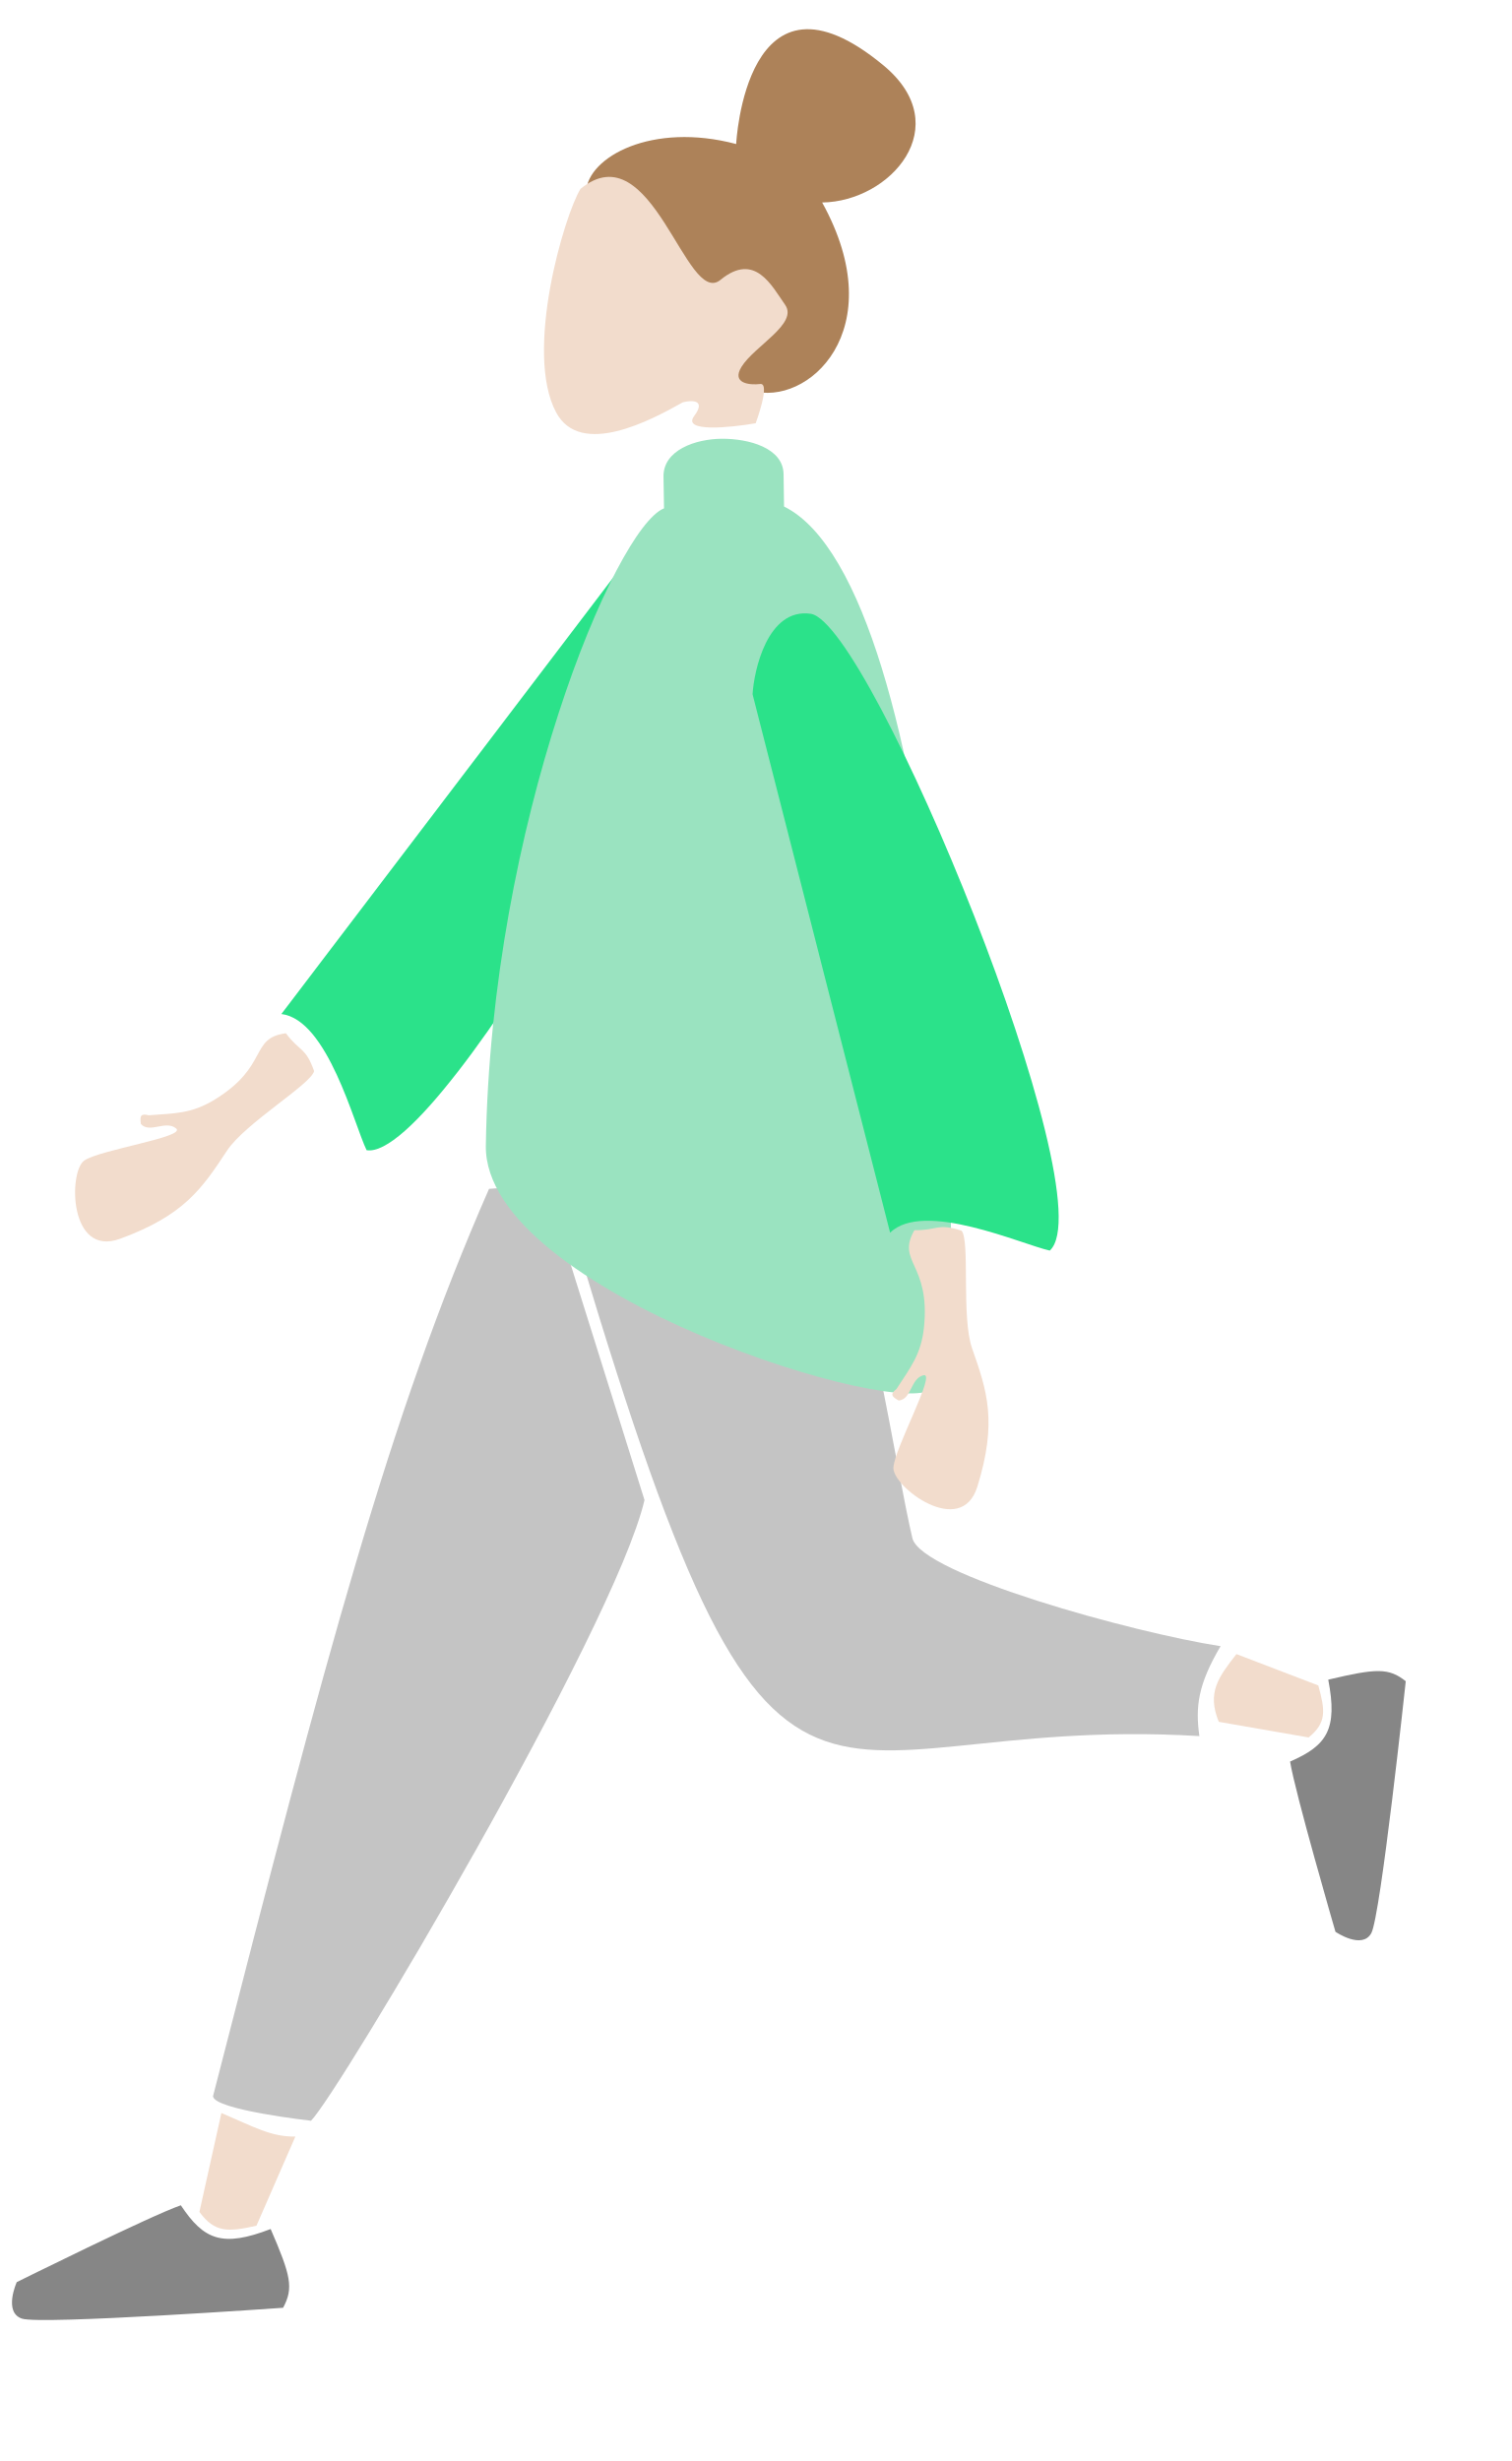
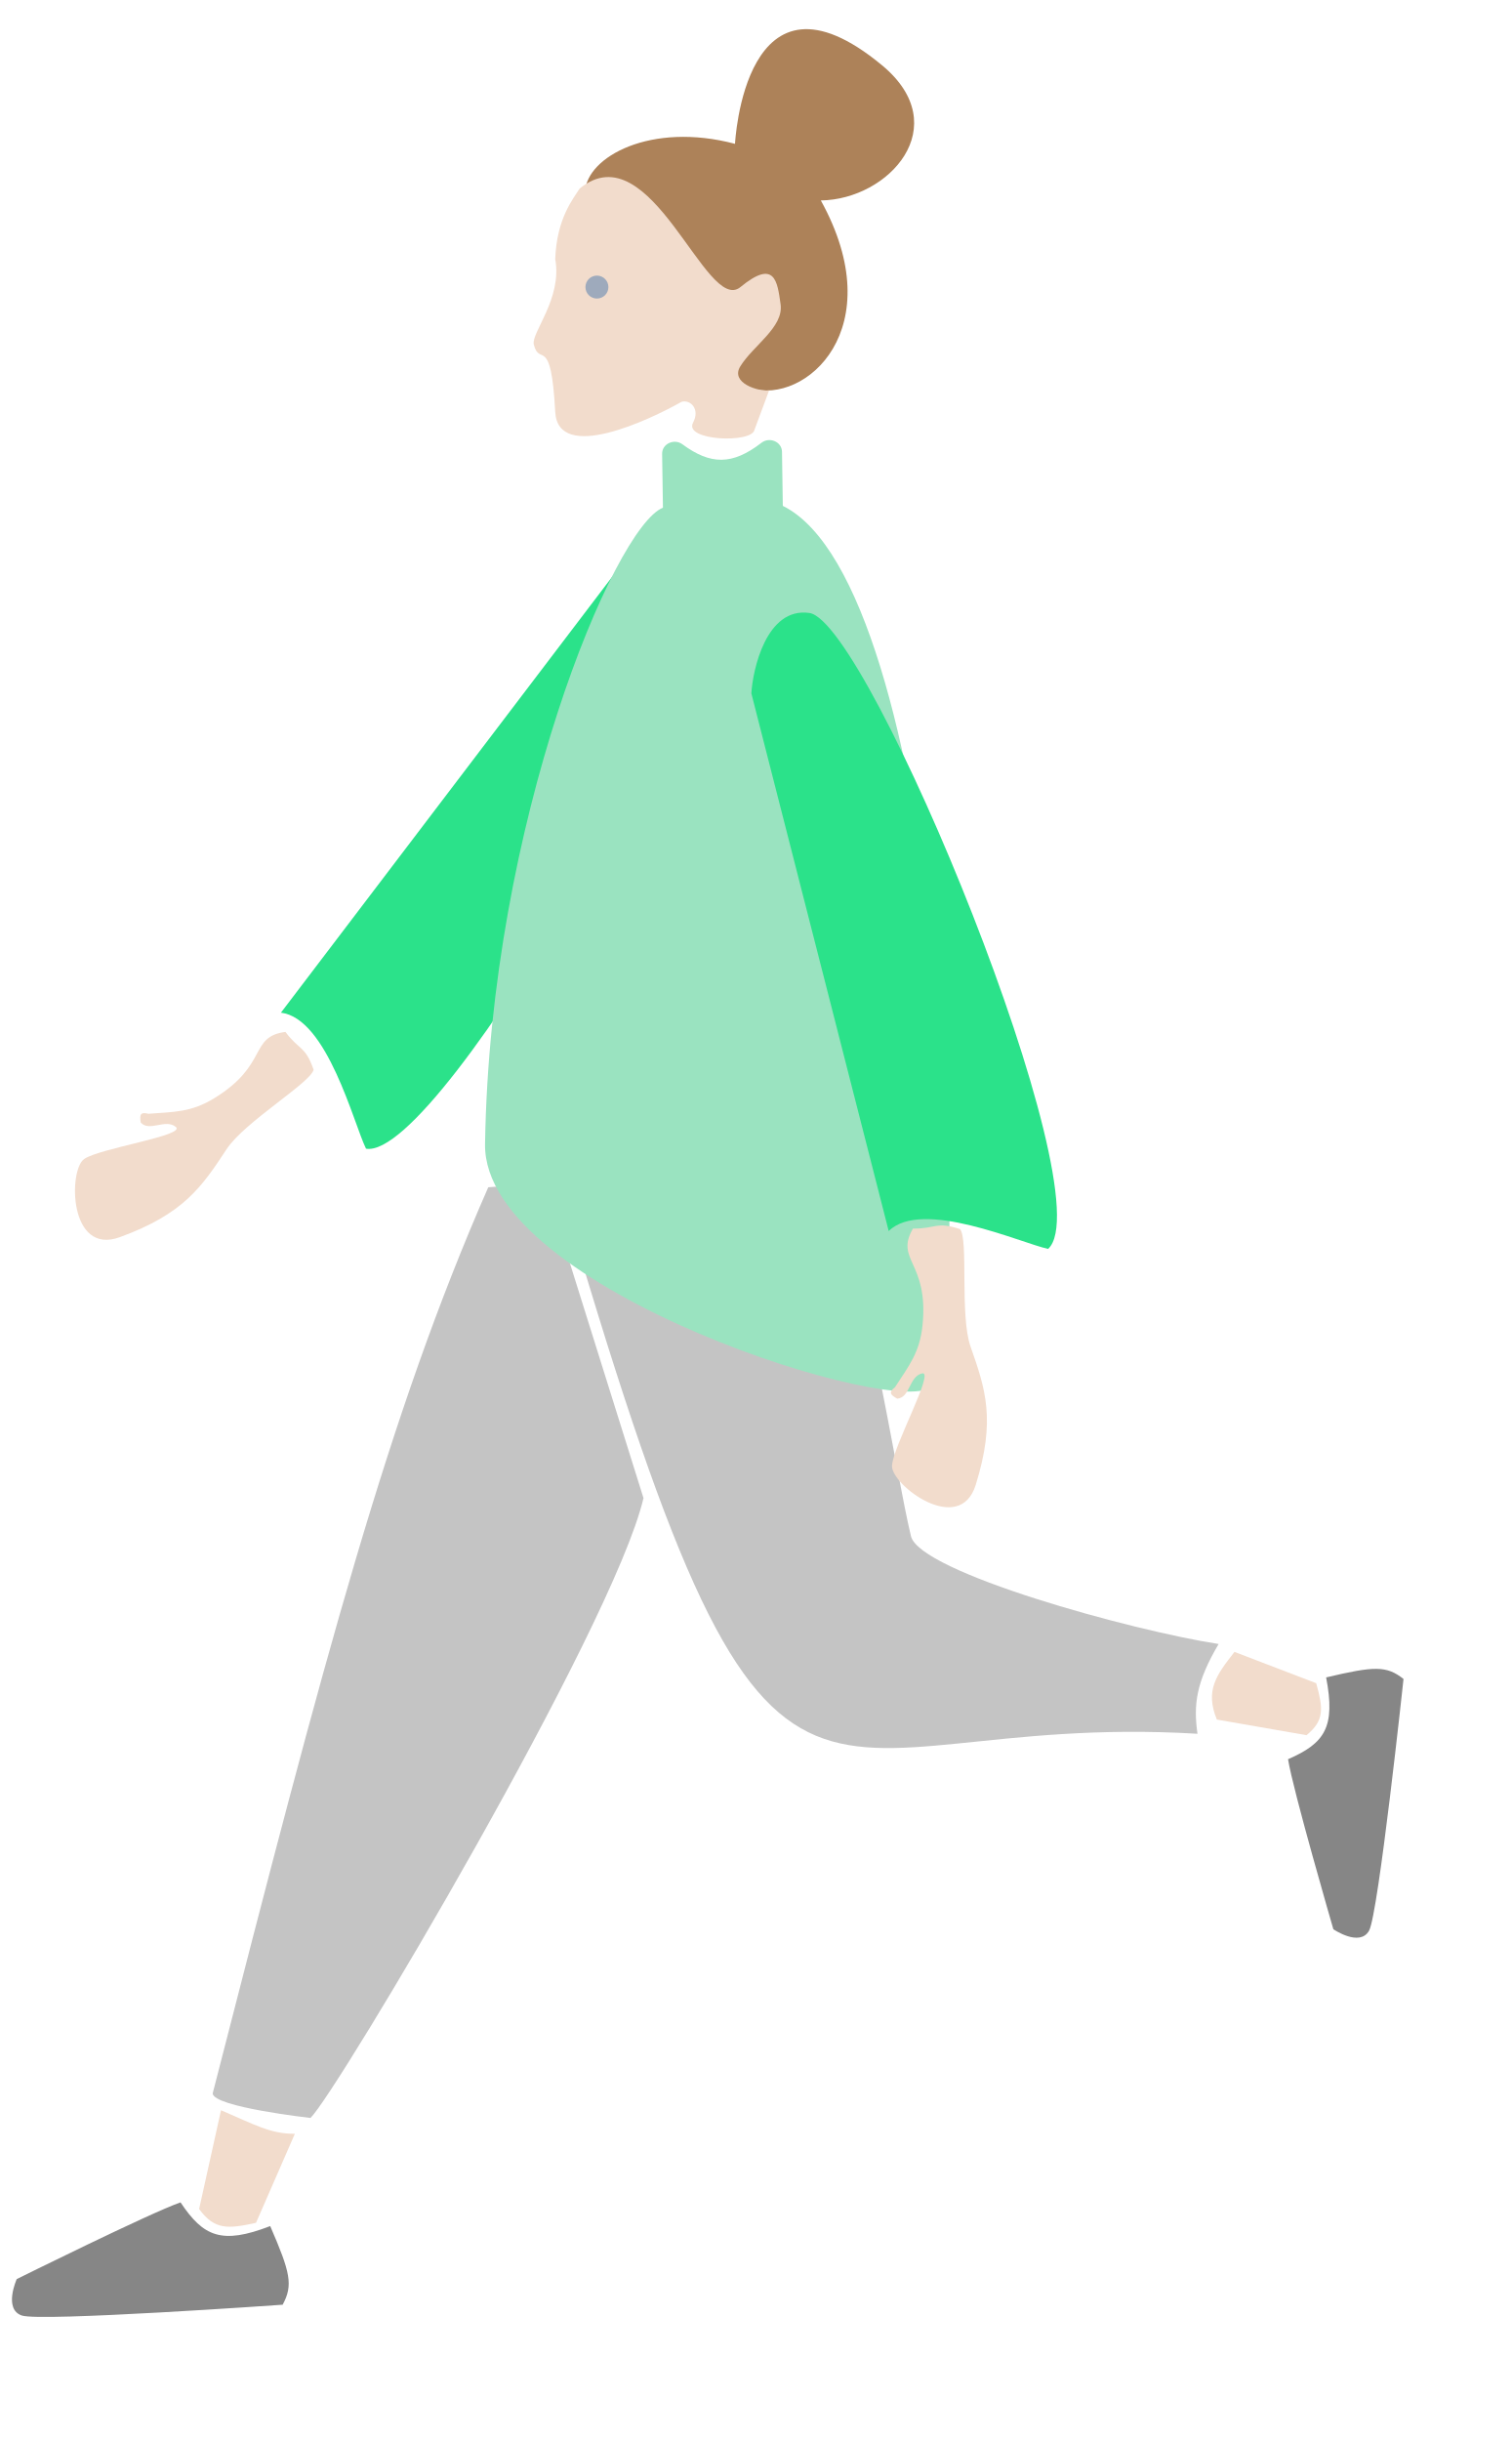
- <svg xmlns="http://www.w3.org/2000/svg" width="35" height="57" viewBox="0 0 35 57" fill="none">
-   <path d="M19.16 26.984L12.957 27.42C18.058 44.943 18.367 39.643 27.78 40.21C27.685 39.536 27.746 39.017 28.271 38.128C26.247 37.815 21.335 36.464 21.133 35.627C20.79 34.206 20.025 29.221 19.16 26.984Z" fill="#C4C4C4" />
-   <path d="M12.64 27.442L11.327 27.535C9.005 32.828 7.549 38.362 4.934 48.551C4.956 48.868 7.203 49.119 7.203 49.119C7.815 48.527 14.229 37.731 14.928 34.743L12.64 27.442Z" fill="#C4C4C4" />
-   <path d="M6.517 23.486C7.594 23.617 8.202 26.05 8.491 26.64C10.257 26.935 17.312 14.345 16.605 13.136C16.091 12.259 14.741 12.934 14.307 13.24L6.517 23.486Z" fill="#2BE28A" />
-   <path d="M15.368 11.04L15.38 11.774C14.251 12.222 11.366 19.083 11.253 26.535C11.201 29.938 21.091 32.981 21.618 32.129C22.613 30.519 21.912 13.579 18.16 11.732L18.149 10.982C18.14 10.37 17.336 10.16 16.724 10.162C16.11 10.165 15.359 10.425 15.368 11.04Z" fill="#9AE3C0" />
-   <path d="M20.617 28.551C21.389 27.789 23.673 28.825 24.315 28.965C25.643 27.765 20.165 14.413 18.777 14.216C17.771 14.073 17.461 15.55 17.431 16.08L20.617 28.551Z" fill="#2BE28A" />
-   <path d="M29.881 40.8C30.736 40.428 30.987 40.054 30.765 38.903C31.881 38.639 32.165 38.626 32.56 38.939C32.56 38.939 31.977 44.384 31.762 44.774C31.547 45.164 30.932 44.743 30.932 44.743C30.932 44.743 29.994 41.517 29.881 40.8Z" fill="#868686" />
-   <path d="M28.23 39.88C27.951 39.202 28.22 38.847 28.638 38.311L30.534 39.037C30.693 39.613 30.734 39.897 30.31 40.242L28.23 39.88Z" fill="#F2DCCC" />
-   <path d="M4.188 51.077C4.719 51.875 5.143 52.061 6.269 51.627C6.738 52.709 6.803 52.995 6.557 53.451C6.557 53.451 0.941 53.849 0.507 53.702C0.073 53.555 0.388 52.857 0.388 52.857C0.388 52.857 3.483 51.321 4.188 51.077Z" fill="#868686" />
-   <path d="M5.128 48.94C5.903 49.271 6.279 49.492 6.841 49.486L5.94 51.551C5.294 51.694 4.978 51.722 4.619 51.231L5.128 48.94Z" fill="#F2DCCC" />
-   <path d="M21.18 28.493C21.723 28.499 21.704 28.321 22.271 28.504C22.472 28.735 22.263 30.508 22.515 31.228C22.861 32.213 23.105 32.926 22.637 34.434C22.262 35.641 20.671 34.438 20.693 33.993C20.715 33.547 21.696 31.779 21.391 31.852C21.085 31.925 21.119 32.411 20.816 32.438C20.648 32.346 20.614 32.29 20.764 32.171C21.088 31.671 21.338 31.369 21.402 30.734C21.55 29.261 20.753 29.233 21.18 28.493Z" fill="#F2DCCC" />
-   <path d="M6.622 23.932C6.947 24.368 7.077 24.245 7.275 24.807C7.213 25.107 5.676 26.015 5.257 26.652C4.682 27.525 4.264 28.151 2.78 28.692C1.593 29.126 1.585 27.131 1.953 26.879C2.321 26.626 4.322 26.335 4.079 26.136C3.835 25.937 3.469 26.259 3.264 26.034C3.235 25.845 3.26 25.784 3.445 25.831C4.039 25.785 4.431 25.801 4.975 25.467C6.236 24.692 5.776 24.041 6.622 23.932Z" fill="#F2DCCC" />
-   <path d="M17.051 3.336C15.099 2.819 13.617 3.637 13.574 4.439C17.567 5.937 15.828 8.566 17.403 9.045C18.694 9.437 20.683 7.659 19.043 4.69C20.618 4.67 22.167 2.929 20.466 1.517C17.27 -1.135 17.051 3.336 17.051 3.336Z" fill="#AD8259" />
-   <path d="M12.881 9.552C12.133 8.154 13.071 4.98 13.446 4.374C15.109 3.014 15.89 7.137 16.688 6.482C17.487 5.827 17.875 6.621 18.185 7.06C18.494 7.5 17.471 8.014 17.174 8.497C16.936 8.884 17.365 8.923 17.609 8.894C17.853 8.865 17.503 9.803 17.503 9.803C16.909 9.906 15.793 10.018 16.078 9.636C16.364 9.255 16.022 9.265 15.815 9.318C15.085 9.731 13.446 10.608 12.881 9.552Z" fill="#F2DCCC" />
+ <svg xmlns="http://www.w3.org/2000/svg" width="96" height="155" viewBox="0 0 96 155" fill="none">
+   <path d="M52.459 73.88L35.475 75.075C49.44 123.053 50.288 108.542 76.061 110.092C75.799 108.249 75.966 106.828 77.404 104.392C71.862 103.536 58.415 99.836 57.861 97.544C56.921 93.654 54.826 80.005 52.459 73.88Z" fill="#C4C4C4" />
+   <path d="M34.608 75.136L31.013 75.389C24.653 89.88 20.668 105.033 13.508 132.931C13.569 133.798 19.722 134.487 19.722 134.487C21.395 132.866 38.958 103.305 40.873 95.126L34.608 75.136Z" fill="#C4C4C4" />
+   <path d="M17.844 64.303C20.792 64.664 22.456 71.325 23.248 72.94C28.081 73.746 47.399 39.277 45.462 35.966C44.057 33.565 40.36 35.413 39.171 36.249L17.844 64.303Z" fill="#2BE28A" />
+   <path d="M48.367 28.115C46.514 29.549 45.13 29.525 43.344 28.211C42.825 27.829 42.046 28.175 42.056 28.819L42.108 32.238C39.019 33.464 31.12 52.248 30.809 72.652C30.666 81.968 57.746 90.3 59.189 87.967C61.914 83.56 59.995 37.177 49.722 32.122L49.67 28.687C49.66 28.045 48.875 27.722 48.367 28.115Z" fill="#9AE3C0" />
+   <path d="M56.448 78.17C58.563 76.085 64.815 78.921 66.573 79.304C70.208 76.018 55.209 39.463 51.411 38.923C48.657 38.531 47.807 42.577 47.724 44.027L56.448 78.17Z" fill="#2BE28A" />
+   <path d="M81.813 111.708C84.153 110.69 84.84 109.667 84.232 106.513C87.289 105.791 88.067 105.756 89.147 106.613C89.147 106.613 87.551 121.521 86.962 122.589C86.373 123.657 84.691 122.504 84.691 122.504C84.691 122.504 82.121 113.67 81.813 111.708Z" fill="#868686" />
+   <path d="M77.291 109.19C76.528 107.332 77.264 106.362 78.41 104.893L83.602 106.881C84.036 108.46 84.147 109.237 82.986 110.182L77.291 109.19Z" fill="#F2DCCC" />
+   <path d="M11.467 139.847C12.922 142.031 14.082 142.541 17.163 141.353C18.449 144.317 18.626 145.097 17.954 146.346C17.954 146.346 2.576 147.435 1.388 147.033C0.201 146.631 1.063 144.719 1.063 144.719C1.063 144.719 9.537 140.516 11.467 139.847Z" fill="#868686" />
+   <path d="M14.038 133.997C16.162 134.904 17.192 135.509 18.729 135.491L16.262 141.145C14.495 141.536 13.63 141.614 12.647 140.269L14.038 133.997Z" fill="#F2DCCC" />
+   <path d="M57.988 78.013C59.476 78.028 59.423 77.541 60.976 78.044C61.527 78.675 60.953 83.531 61.645 85.501C62.592 88.199 63.26 90.15 61.978 94.28C60.953 97.584 56.596 94.291 56.657 93.071C56.717 91.85 59.403 87.009 58.566 87.209C57.729 87.409 57.821 88.741 56.991 88.813C56.531 88.563 56.44 88.409 56.849 88.083C57.736 86.714 58.422 85.886 58.596 84.148C59.002 80.116 56.821 80.038 57.988 78.013Z" fill="#F2DCCC" />
+   <path d="M18.131 65.526C19.022 66.719 19.377 66.381 19.919 67.921C19.75 68.742 15.54 71.228 14.393 72.972C12.82 75.361 11.674 77.075 7.612 78.558C4.362 79.745 4.341 74.285 5.348 73.593C6.355 72.901 11.834 72.103 11.167 71.559C10.501 71.014 9.498 71.895 8.938 71.279C8.857 70.761 8.925 70.595 9.432 70.723C11.058 70.598 12.133 70.642 13.621 69.728C17.074 67.606 15.814 65.824 18.131 65.526Z" fill="#F2DCCC" />
+   <path d="M46.686 9.133C41.339 7.718 37.282 9.958 37.165 12.153C48.096 16.254 43.337 23.34 47.649 24.651C51.182 25.725 56.629 20.856 52.137 12.728C56.452 12.673 60.693 8.02 56.034 4.153C47.285 -3.109 46.686 9.133 46.686 9.133Z" fill="#AD8259" />
+   <path d="M43.299 25.511C41.3 26.643 35.441 29.428 35.266 26.152C34.999 21.145 34.27 23.332 33.905 21.874C33.723 21.145 35.728 18.958 35.266 16.452C35.363 13.854 36.411 12.626 36.814 11.976C41.368 8.251 44.843 20.023 47.03 18.229C49.216 16.434 49.375 17.856 49.581 19.322C49.787 20.78 47.835 21.941 47.021 23.265C46.37 24.325 48.184 24.87 48.852 24.791L47.92 27.297C47.759 28.164 43.411 27.993 44.021 26.84C44.477 25.977 43.865 25.367 43.299 25.511Z" fill="#F2DCCC" />
+   <circle cx="37.915" cy="18.229" r="0.729" fill="#9EAABC" />
</svg>
